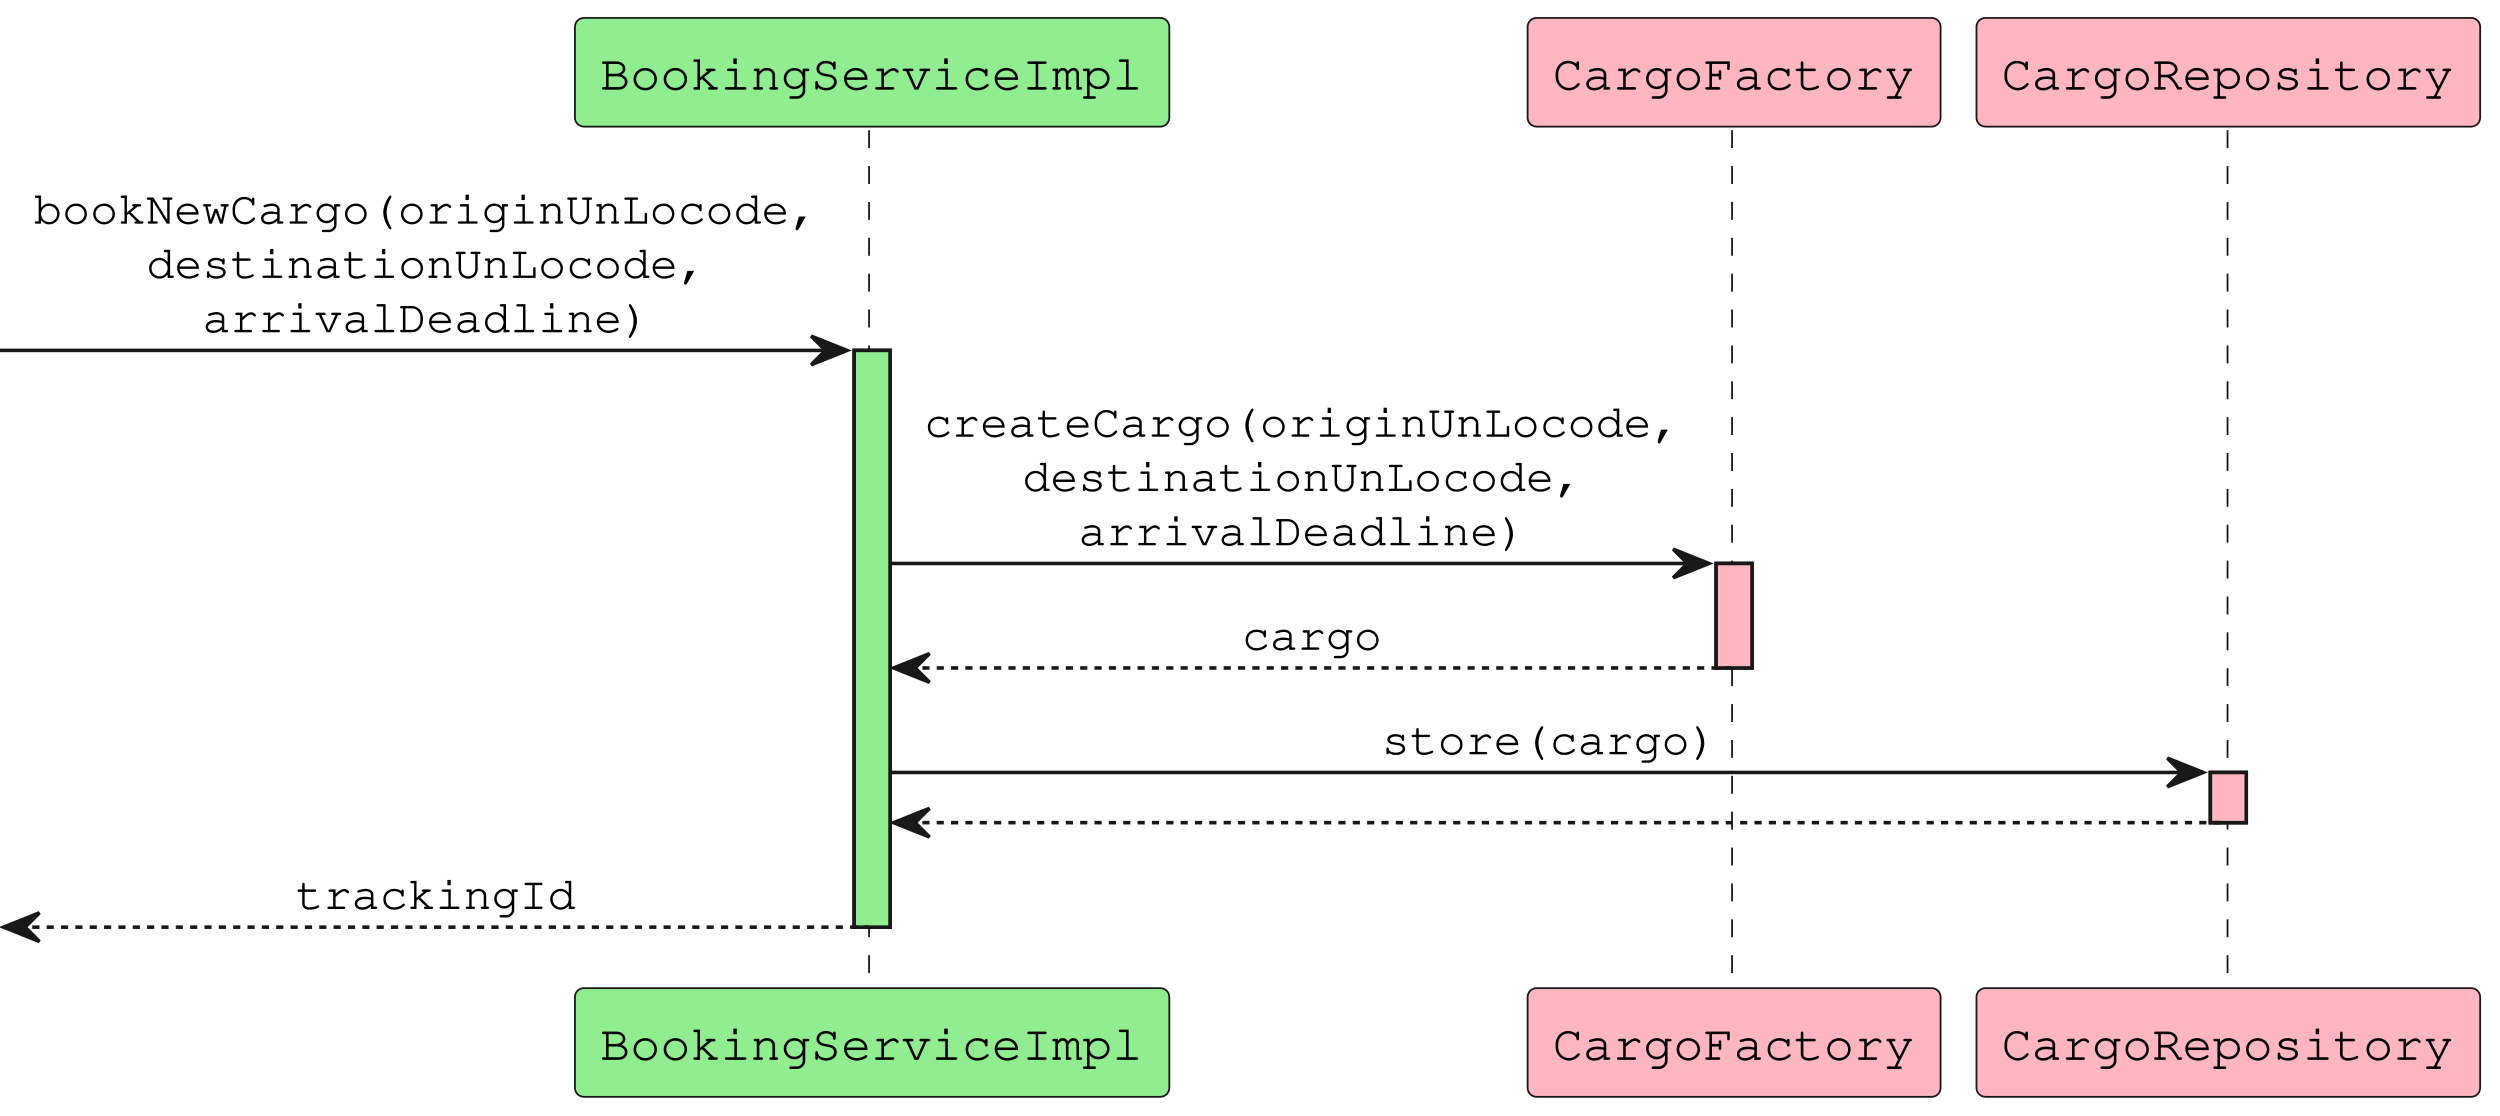
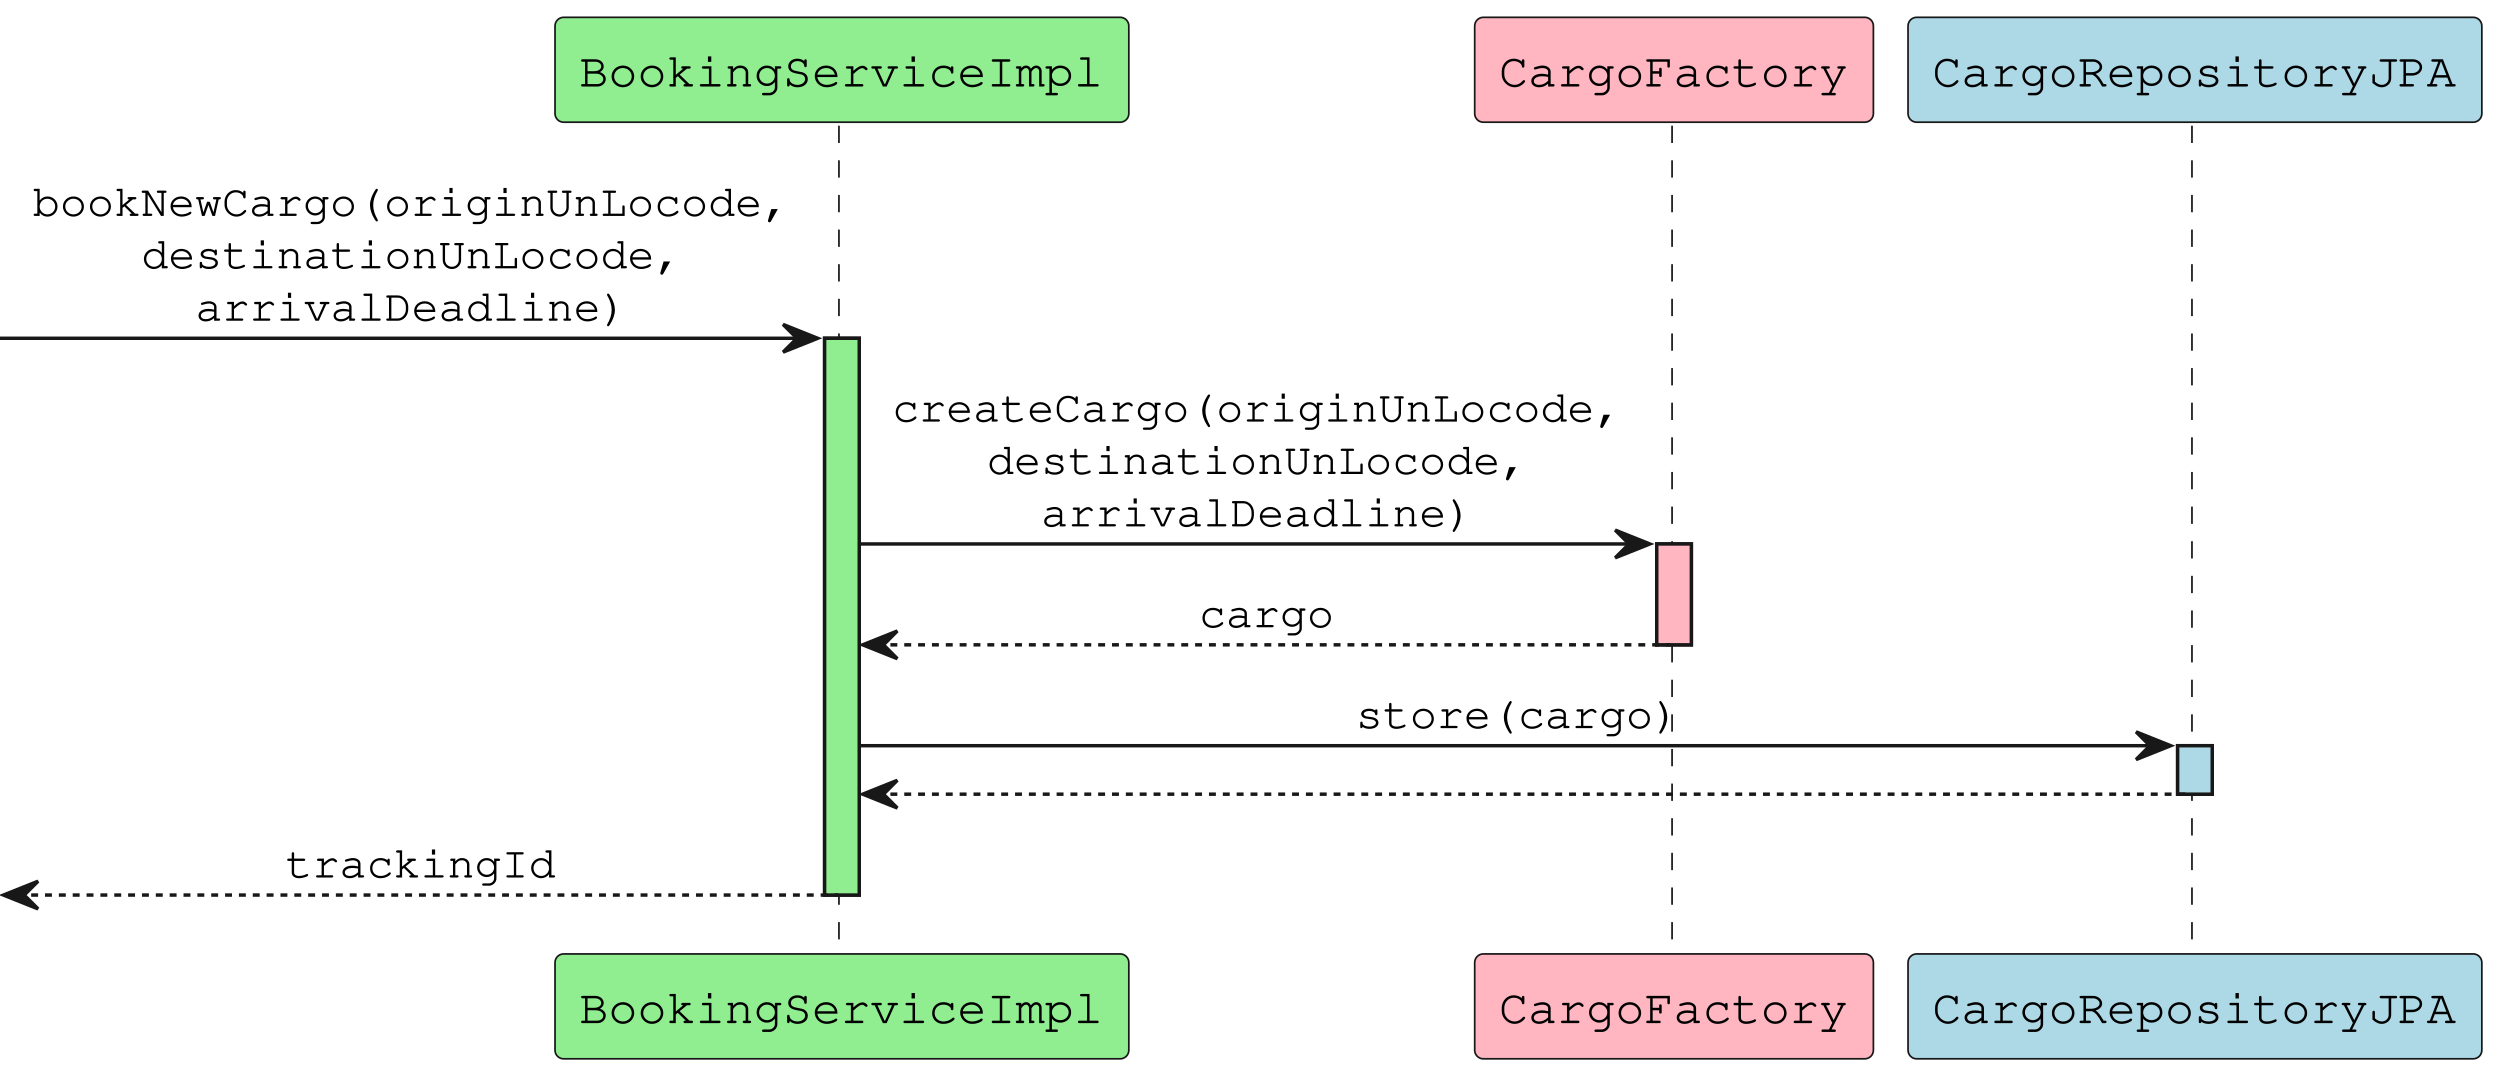
- <svg xmlns="http://www.w3.org/2000/svg" contentStyleType="text/css" data-diagram-type="SEQUENCE" height="311px" preserveAspectRatio="none" style="width:697px;height:311px;background:#FFFFFF;" version="1.1" viewBox="0 0 697 311" width="697px" zoomAndPan="magnify">
+ <svg xmlns="http://www.w3.org/2000/svg" contentStyleType="text/css" data-diagram-type="SEQUENCE" height="311px" preserveAspectRatio="none" style="width:722px;height:311px;background:#FFFFFF;" version="1.1" viewBox="0 0 722 311" width="722px" zoomAndPan="magnify">
  <defs />
  <g>
    <g>
      <rect fill="#90EE90" height="160.797" style="stroke:#181818;stroke-width:1;" width="10" x="238.147" y="97.695" />
    </g>
    <g>
      <rect fill="#FFB6C1" height="29.133" style="stroke:#181818;stroke-width:1;" width="10" x="478.466" y="157.094" />
    </g>
    <g>
-       <rect fill="#FFB6C1" height="14" style="stroke:#181818;stroke-width:1;" width="10" x="616.254" y="215.359" />
+       <rect fill="#ADD8E6" height="14" style="stroke:#181818;stroke-width:1;" width="10" x="628.897" y="215.359" />
    </g>
    <g>
      <rect fill="#000000" fill-opacity="0" height="240.195" width="8" x="239.147" y="36.297" />
      <line style="stroke:#181818;stroke-width:0.5;stroke-dasharray:5.0,5.0;" x1="242.288" x2="242.288" y1="36.297" y2="276.492" />
    </g>
    <g>
      <rect fill="#000000" fill-opacity="0" height="240.195" width="8" x="479.466" y="36.297" />
      <line style="stroke:#181818;stroke-width:0.5;stroke-dasharray:5.0,5.0;" x1="482.894" x2="482.894" y1="36.297" y2="276.492" />
    </g>
    <g>
-       <rect fill="#000000" fill-opacity="0" height="240.195" width="8" x="617.254" y="36.297" />
-       <line style="stroke:#181818;stroke-width:0.5;stroke-dasharray:5.0,5.0;" x1="621.039" x2="621.039" y1="36.297" y2="276.492" />
+       <rect fill="#000000" fill-opacity="0" height="240.195" width="8" x="629.897" y="36.297" />
+       <line style="stroke:#181818;stroke-width:0.5;stroke-dasharray:5.0,5.0;" x1="633.039" x2="633.039" y1="36.297" y2="276.492" />
    </g>
    <g class="participant participant-head" data-participant="bs">
      <rect fill="#90EE90" height="30.297" rx="2.5" ry="2.5" style="stroke:#181818;stroke-width:0.5;" width="165.717" x="160.288" y="5" />
      <text fill="#000000" font-family="Courier" font-size="14" lengthAdjust="spacing" textLength="151.717" x="167.288" y="24.995">BookingServiceImpl</text>
    </g>
    <g class="participant participant-tail" data-participant="bs">
      <rect fill="#90EE90" height="30.297" rx="2.5" ry="2.5" style="stroke:#181818;stroke-width:0.5;" width="165.717" x="160.288" y="275.492" />
      <text fill="#000000" font-family="Courier" font-size="14" lengthAdjust="spacing" textLength="151.717" x="167.288" y="295.487">BookingServiceImpl</text>
    </g>
    <g class="participant participant-head" data-participant="cf">
      <rect fill="#FFB6C1" height="30.297" rx="2.5" ry="2.5" style="stroke:#181818;stroke-width:0.5;" width="115.144" x="425.894" y="5" />
      <text fill="#000000" font-family="Courier" font-size="14" lengthAdjust="spacing" textLength="101.144" x="432.894" y="24.995">CargoFactory</text>
    </g>
    <g class="participant participant-tail" data-participant="cf">
      <rect fill="#FFB6C1" height="30.297" rx="2.5" ry="2.5" style="stroke:#181818;stroke-width:0.5;" width="115.144" x="425.894" y="275.492" />
      <text fill="#000000" font-family="Courier" font-size="14" lengthAdjust="spacing" textLength="101.144" x="432.894" y="295.487">CargoFactory</text>
    </g>
    <g class="participant participant-head" data-participant="cr">
-       <rect fill="#FFB6C1" height="30.297" rx="2.5" ry="2.5" style="stroke:#181818;stroke-width:0.5;" width="140.431" x="551.039" y="5" />
-       <text fill="#000000" font-family="Courier" font-size="14" lengthAdjust="spacing" textLength="126.431" x="558.039" y="24.995">CargoRepository</text>
+       <rect fill="#ADD8E6" height="30.297" rx="2.5" ry="2.5" style="stroke:#181818;stroke-width:0.5;" width="165.717" x="551.039" y="5" />
+       <text fill="#000000" font-family="Courier" font-size="14" lengthAdjust="spacing" textLength="151.717" x="558.039" y="24.995">CargoRepositoryJPA</text>
    </g>
    <g class="participant participant-tail" data-participant="cr">
-       <rect fill="#FFB6C1" height="30.297" rx="2.5" ry="2.5" style="stroke:#181818;stroke-width:0.5;" width="140.431" x="551.039" y="275.492" />
-       <text fill="#000000" font-family="Courier" font-size="14" lengthAdjust="spacing" textLength="126.431" x="558.039" y="295.487">CargoRepository</text>
+       <rect fill="#ADD8E6" height="30.297" rx="2.5" ry="2.5" style="stroke:#181818;stroke-width:0.5;" width="165.717" x="551.039" y="275.492" />
+       <text fill="#000000" font-family="Courier" font-size="14" lengthAdjust="spacing" textLength="151.717" x="558.039" y="295.487">CargoRepositoryJPA</text>
    </g>
    <g>
      <rect fill="#90EE90" height="160.797" style="stroke:#181818;stroke-width:1;" width="10" x="238.147" y="97.695" />
    </g>
    <g>
      <rect fill="#FFB6C1" height="29.133" style="stroke:#181818;stroke-width:1;" width="10" x="478.466" y="157.094" />
    </g>
    <g>
-       <rect fill="#FFB6C1" height="14" style="stroke:#181818;stroke-width:1;" width="10" x="616.254" y="215.359" />
+       <rect fill="#ADD8E6" height="14" style="stroke:#181818;stroke-width:1;" width="10" x="628.897" y="215.359" />
    </g>
    <g class="message" data-participant-1="bs" data-participant-2="bs">
      <polygon fill="#181818" points="226.147,93.695,236.147,97.695,226.147,101.695,230.147,97.695" style="stroke:#181818;stroke-width:1;" />
      <line style="stroke:#181818;stroke-width:1;" x1="0" x2="232.147" y1="97.695" y2="97.695" />
      <text fill="#000000" font-family="Courier" font-size="13" lengthAdjust="spacing" textLength="219.147" x="9.5" y="62.364">bookNewCargo(originUnLocode,</text>
      <text fill="#000000" font-family="Courier" font-size="13" lengthAdjust="spacing" textLength="156.533" x="40.807" y="77.497">destinationUnLocode,</text>
      <text fill="#000000" font-family="Courier" font-size="13" lengthAdjust="spacing" textLength="125.227" x="56.46" y="92.629">arrivalDeadline)</text>
    </g>
    <g class="message" data-participant-1="bs" data-participant-2="cf">
      <polygon fill="#181818" points="466.466,153.094,476.466,157.094,466.466,161.094,470.466,157.094" style="stroke:#181818;stroke-width:1;" />
      <line style="stroke:#181818;stroke-width:1;" x1="248.147" x2="472.466" y1="157.094" y2="157.094" />
      <text fill="#000000" font-family="Courier" font-size="13" lengthAdjust="spacing" textLength="211.32" x="257.647" y="121.762">createCargo(originUnLocode,</text>
      <text fill="#000000" font-family="Courier" font-size="13" lengthAdjust="spacing" textLength="156.533" x="285.04" y="136.895">destinationUnLocode,</text>
      <text fill="#000000" font-family="Courier" font-size="13" lengthAdjust="spacing" textLength="125.227" x="300.693" y="152.028">arrivalDeadline)</text>
    </g>
    <g class="message" data-participant-1="cf" data-participant-2="bs">
      <polygon fill="#181818" points="259.147,182.227,249.147,186.227,259.147,190.227,255.147,186.227" style="stroke:#181818;stroke-width:1;" />
      <line style="stroke:#181818;stroke-width:1;stroke-dasharray:2.0,2.0;" x1="253.147" x2="482.466" y1="186.227" y2="186.227" />
      <text fill="#000000" font-family="Courier" font-size="13" lengthAdjust="spacing" textLength="39.133" x="346.24" y="181.161">cargo</text>
    </g>
    <g class="message" data-participant-1="bs" data-participant-2="cr">
-       <polygon fill="#181818" points="604.254,211.359,614.254,215.359,604.254,219.359,608.254,215.359" style="stroke:#181818;stroke-width:1;" />
-       <line style="stroke:#181818;stroke-width:1;" x1="248.147" x2="610.254" y1="215.359" y2="215.359" />
-       <text fill="#000000" font-family="Courier" font-size="13" lengthAdjust="spacing" textLength="93.92" x="385.24" y="210.293">store(cargo)</text>
+       <polygon fill="#181818" points="616.897,211.359,626.897,215.359,616.897,219.359,620.897,215.359" style="stroke:#181818;stroke-width:1;" />
+       <line style="stroke:#181818;stroke-width:1;" x1="248.147" x2="622.897" y1="215.359" y2="215.359" />
+       <text fill="#000000" font-family="Courier" font-size="13" lengthAdjust="spacing" textLength="93.92" x="391.562" y="210.293">store(cargo)</text>
    </g>
    <g class="message" data-participant-1="cr" data-participant-2="bs">
      <polygon fill="#181818" points="259.147,225.359,249.147,229.359,259.147,233.359,255.147,229.359" style="stroke:#181818;stroke-width:1;" />
-       <line style="stroke:#181818;stroke-width:1;stroke-dasharray:2.0,2.0;" x1="253.147" x2="620.254" y1="229.359" y2="229.359" />
+       <line style="stroke:#181818;stroke-width:1;stroke-dasharray:2.0,2.0;" x1="253.147" x2="632.897" y1="229.359" y2="229.359" />
    </g>
    <g class="message" data-participant-1="bs" data-participant-2="bs">
      <polygon fill="#181818" points="11,254.492,1,258.492,11,262.492,7,258.492" style="stroke:#181818;stroke-width:1;" />
      <line style="stroke:#181818;stroke-width:1;stroke-dasharray:2.0,2.0;" x1="5" x2="242.147" y1="258.492" y2="258.492" />
      <text fill="#000000" font-family="Courier" font-size="13" lengthAdjust="spacing" textLength="78.267" x="82.44" y="253.426">trackingId</text>
    </g>
  </g>
</svg>
